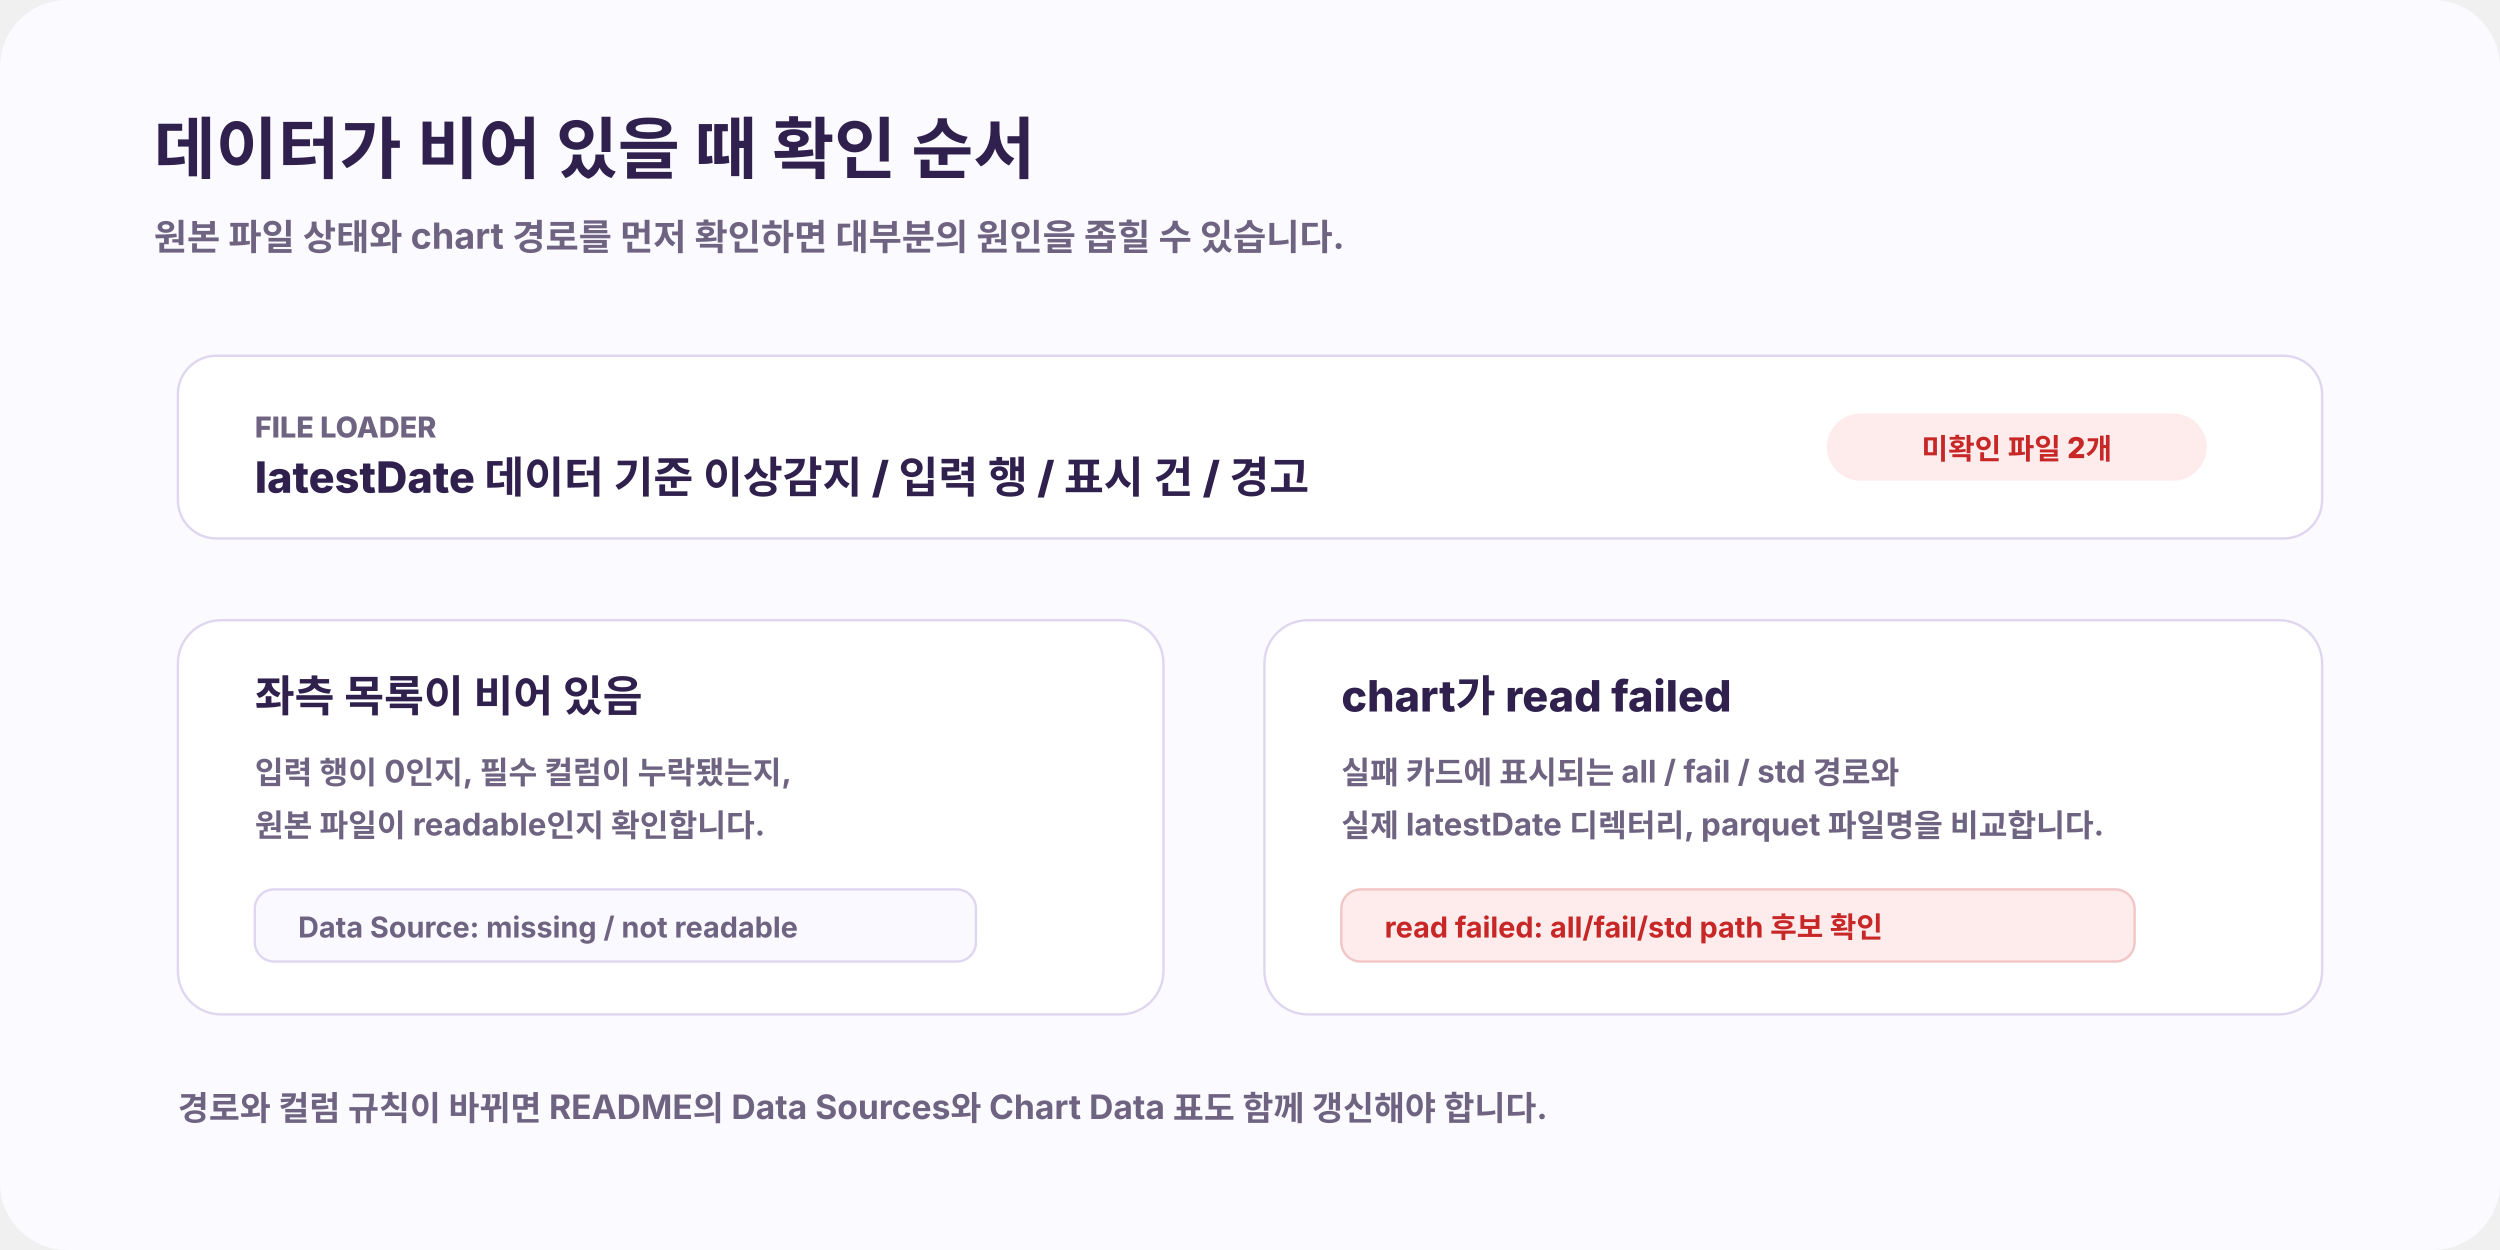
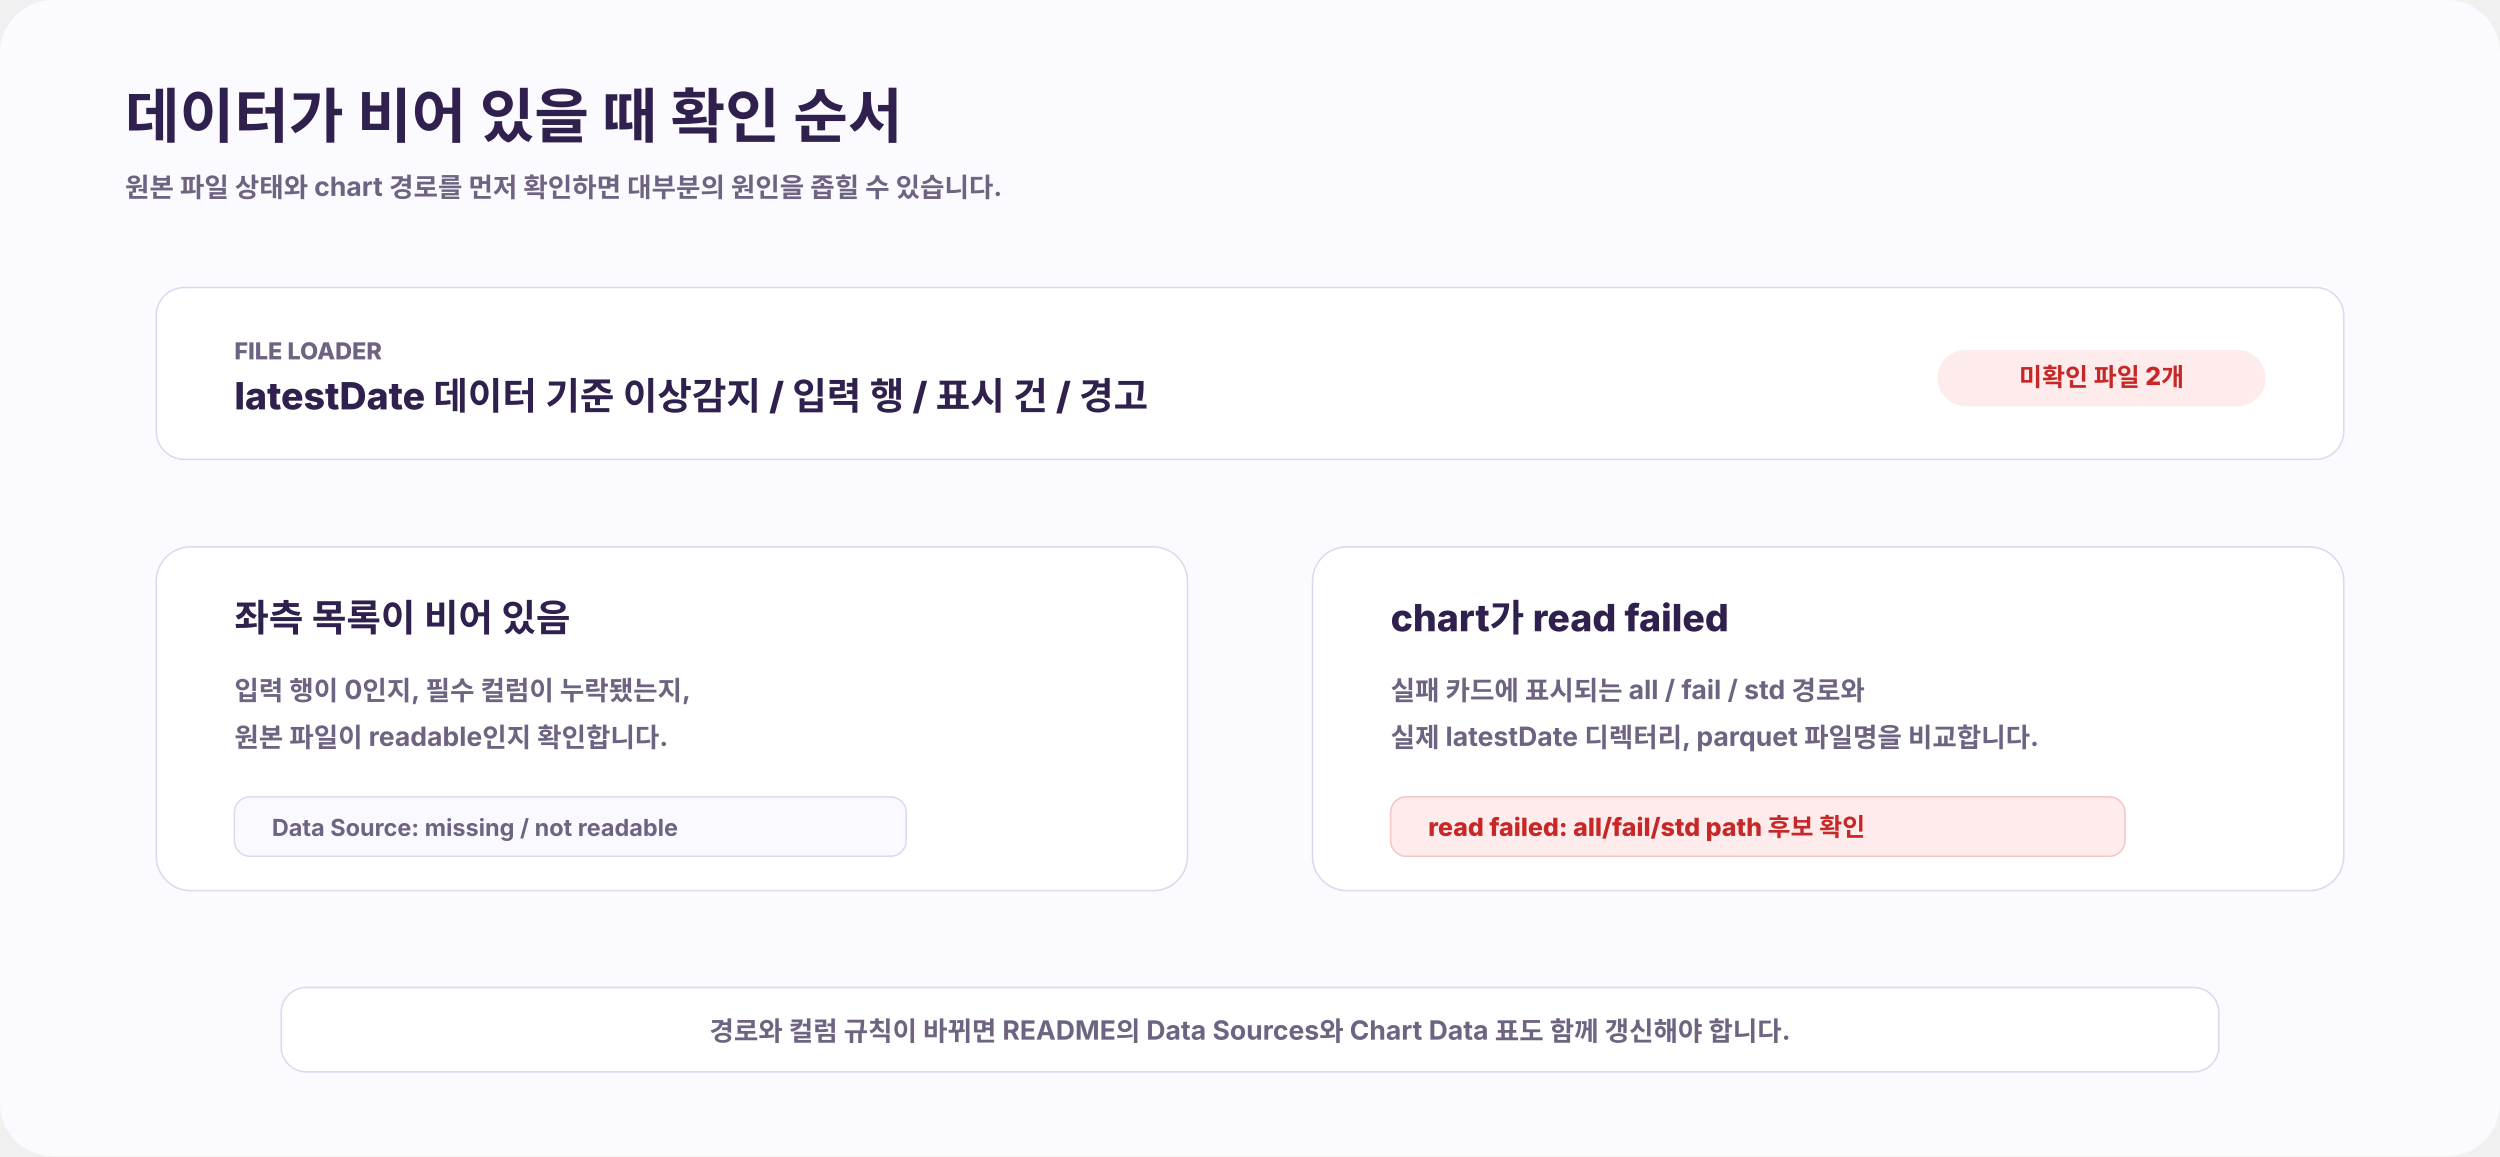
- <svg xmlns="http://www.w3.org/2000/svg" width="1040" height="520" viewBox="0 0 1040 520" role="img" aria-labelledby="title desc">
-   <rect width="1040" height="520" rx="28" fill="#fbfaff" />
-   <text x="64" y="72" fill="#2f204d" font-family="Pretendard, Inter, Arial, sans-serif" font-size="28" font-weight="800">데이터가 비어 있을 때 확인 순서</text>
-   <text x="64" y="104" fill="#6f6382" font-family="Pretendard, Inter, Arial, sans-serif" font-size="15" font-weight="650">원본 파일 상태와 chart 경로를 먼저 확인하면 대부분의 원인을 좁힐 수 있습니다.</text>
-   <rect x="74" y="148" width="892" height="76" rx="16" fill="#ffffff" stroke="#ded7ef" />
-   <text x="106" y="182" fill="#6f6382" font-family="Pretendard, Inter, Arial, sans-serif" font-size="12" font-weight="800">FILE LOADER</text>
-   <text x="106" y="205" fill="#2f204d" font-family="Pretendard, Inter, Arial, sans-serif" font-size="18" font-weight="800">latestDate 데이터 기준 이상감지 / 입력 행 / 표시 건 / 경고</text>
-   <rect x="760" y="172" width="158" height="28" rx="14" fill="#feecec" />
-   <text x="839" y="191" text-anchor="middle" fill="#c82727" font-family="Pretendard, Inter, Arial, sans-serif" font-size="12" font-weight="800">미확인 파일 2개</text>
-   <rect x="74" y="258" width="410" height="164" rx="18" fill="#ffffff" stroke="#ded7ef" />
-   <text x="106" y="296" fill="#2f204d" font-family="Pretendard, Inter, Arial, sans-serif" font-size="18" font-weight="800">좌측 목록이 비어 있음</text>
-   <text x="106" y="326" fill="#6f6382" font-family="Pretendard, Inter, Arial, sans-serif" font-size="13" font-weight="650">입력 행이 0인지, 필수 컬럼이 누락됐는지,</text>
-   <text x="106" y="348" fill="#6f6382" font-family="Pretendard, Inter, Arial, sans-serif" font-size="13" font-weight="650">원본 파일이 readable인지 확인합니다.</text>
-   <rect x="106" y="370" width="300" height="30" rx="8" fill="#faf9ff" stroke="#ded7ef" />
-   <text x="124" y="390" fill="#6f6382" font-family="Pretendard, Inter, Arial, sans-serif" font-size="12" font-weight="700">Data Source: missing / not readable</text>
-   <rect x="526" y="258" width="440" height="164" rx="18" fill="#ffffff" stroke="#ded7ef" />
-   <text x="558" y="296" fill="#2f204d" font-family="Pretendard, Inter, Arial, sans-serif" font-size="18" font-weight="800">chart가 read failed</text>
-   <text x="558" y="326" fill="#6f6382" font-family="Pretendard, Inter, Arial, sans-serif" font-size="13" font-weight="650">실패 카드에 표시되는 all / fail / std 경로와</text>
-   <text x="558" y="348" fill="#6f6382" font-family="Pretendard, Inter, Arial, sans-serif" font-size="13" font-weight="650">실제 latestDate 디렉터리, parquet 파일명을 비교합니다.</text>
-   <rect x="558" y="370" width="330" height="30" rx="8" fill="#feecec" stroke="#f2c6c6" />
-   <text x="576" y="390" fill="#c82727" font-family="Pretendard, Inter, Arial, sans-serif" font-size="12" font-weight="700">read failed: all/fail/std path 후보 확인</text>
-   <text x="74" y="466" fill="#6f6382" font-family="Pretendard, Inter, Arial, sans-serif" font-size="14" font-weight="650">경로와 컬럼 규칙이 바뀌면 README의 Data Sources와 Chart Data 표도 함께 갱신해야 합니다.</text>
+ <svg xmlns="http://www.w3.org/2000/svg" width="1600" height="740" viewBox="0 0 1600 740" role="img" aria-labelledby="title desc">
+   <defs>
+     <style>
+       text{font-family:Pretendard,Inter,Arial,sans-serif}
+       .h1{fill:#2f204d;font-size:38px;font-weight:800}
+       .h2{fill:#2f204d;font-size:24px;font-weight:800}
+       .label{fill:#6f6382;font-size:15px;font-weight:800}
+       .body{fill:#6f6382;font-size:17px;font-weight:650}
+       .warn{fill:#c82727;font-size:16px;font-weight:800}
+     </style>
+   </defs>
+   <rect width="1600" height="740" rx="34" fill="#fbfaff" />
+   <text class="h1" x="80" y="88">데이터가 비어 있을 때 확인 순서</text>
+   <text class="body" x="80" y="126">원본 파일 상태와 chart 경로를 먼저 확인하면 대부분의 원인을 좁힐 수 있습니다.</text>
+   <rect x="100" y="184" width="1400" height="110" rx="18" fill="#ffffff" stroke="#ded7ef" />
+   <text class="label" x="150" y="230">FILE LOADER</text>
+   <text class="h2" x="150" y="262">latestDate 데이터 기준 이상감지 / 입력 행 / 표시 건 / 경고</text>
+   <rect x="1240" y="224" width="210" height="36" rx="18" fill="#feecec" />
+   <text class="warn" x="1345" y="247" text-anchor="middle">미확인 파일 2개</text>
+   <rect x="100" y="350" width="660" height="220" rx="22" fill="#ffffff" stroke="#ded7ef" />
+   <text class="h2" x="150" y="404">좌측 목록이 비어 있음</text>
+   <text class="body" x="150" y="448">입력 행이 0인지, 필수 컬럼이 누락됐는지,</text>
+   <text class="body" x="150" y="478">원본 파일이 readable인지 확인합니다.</text>
+   <rect x="150" y="510" width="430" height="38" rx="10" fill="#faf9ff" stroke="#ded7ef" />
+   <text x="174" y="535" fill="#6f6382" font-family="Pretendard,Inter,Arial,sans-serif" font-size="15" font-weight="700">Data Source: missing / not readable</text>
+   <rect x="840" y="350" width="660" height="220" rx="22" fill="#ffffff" stroke="#ded7ef" />
+   <text class="h2" x="890" y="404">chart가 read failed</text>
+   <text class="body" x="890" y="448">실패 카드에 표시되는 all / fail / std 경로와</text>
+   <text class="body" x="890" y="478">실제 latestDate 디렉터리, parquet 파일명을 비교합니다.</text>
+   <rect x="890" y="510" width="470" height="38" rx="10" fill="#feecec" stroke="#f2c6c6" />
+   <text class="warn" x="914" y="535">read failed: all/fail/std path 후보 확인</text>
+   <rect x="180" y="632" width="1240" height="54" rx="16" fill="#ffffff" stroke="#ded7ef" />
+   <text class="body" x="800" y="666" text-anchor="middle">경로와 컬럼 규칙이 바뀌면 README의 Data Sources와 Chart Data 표도 함께 갱신해야 합니다.</text>
</svg>
